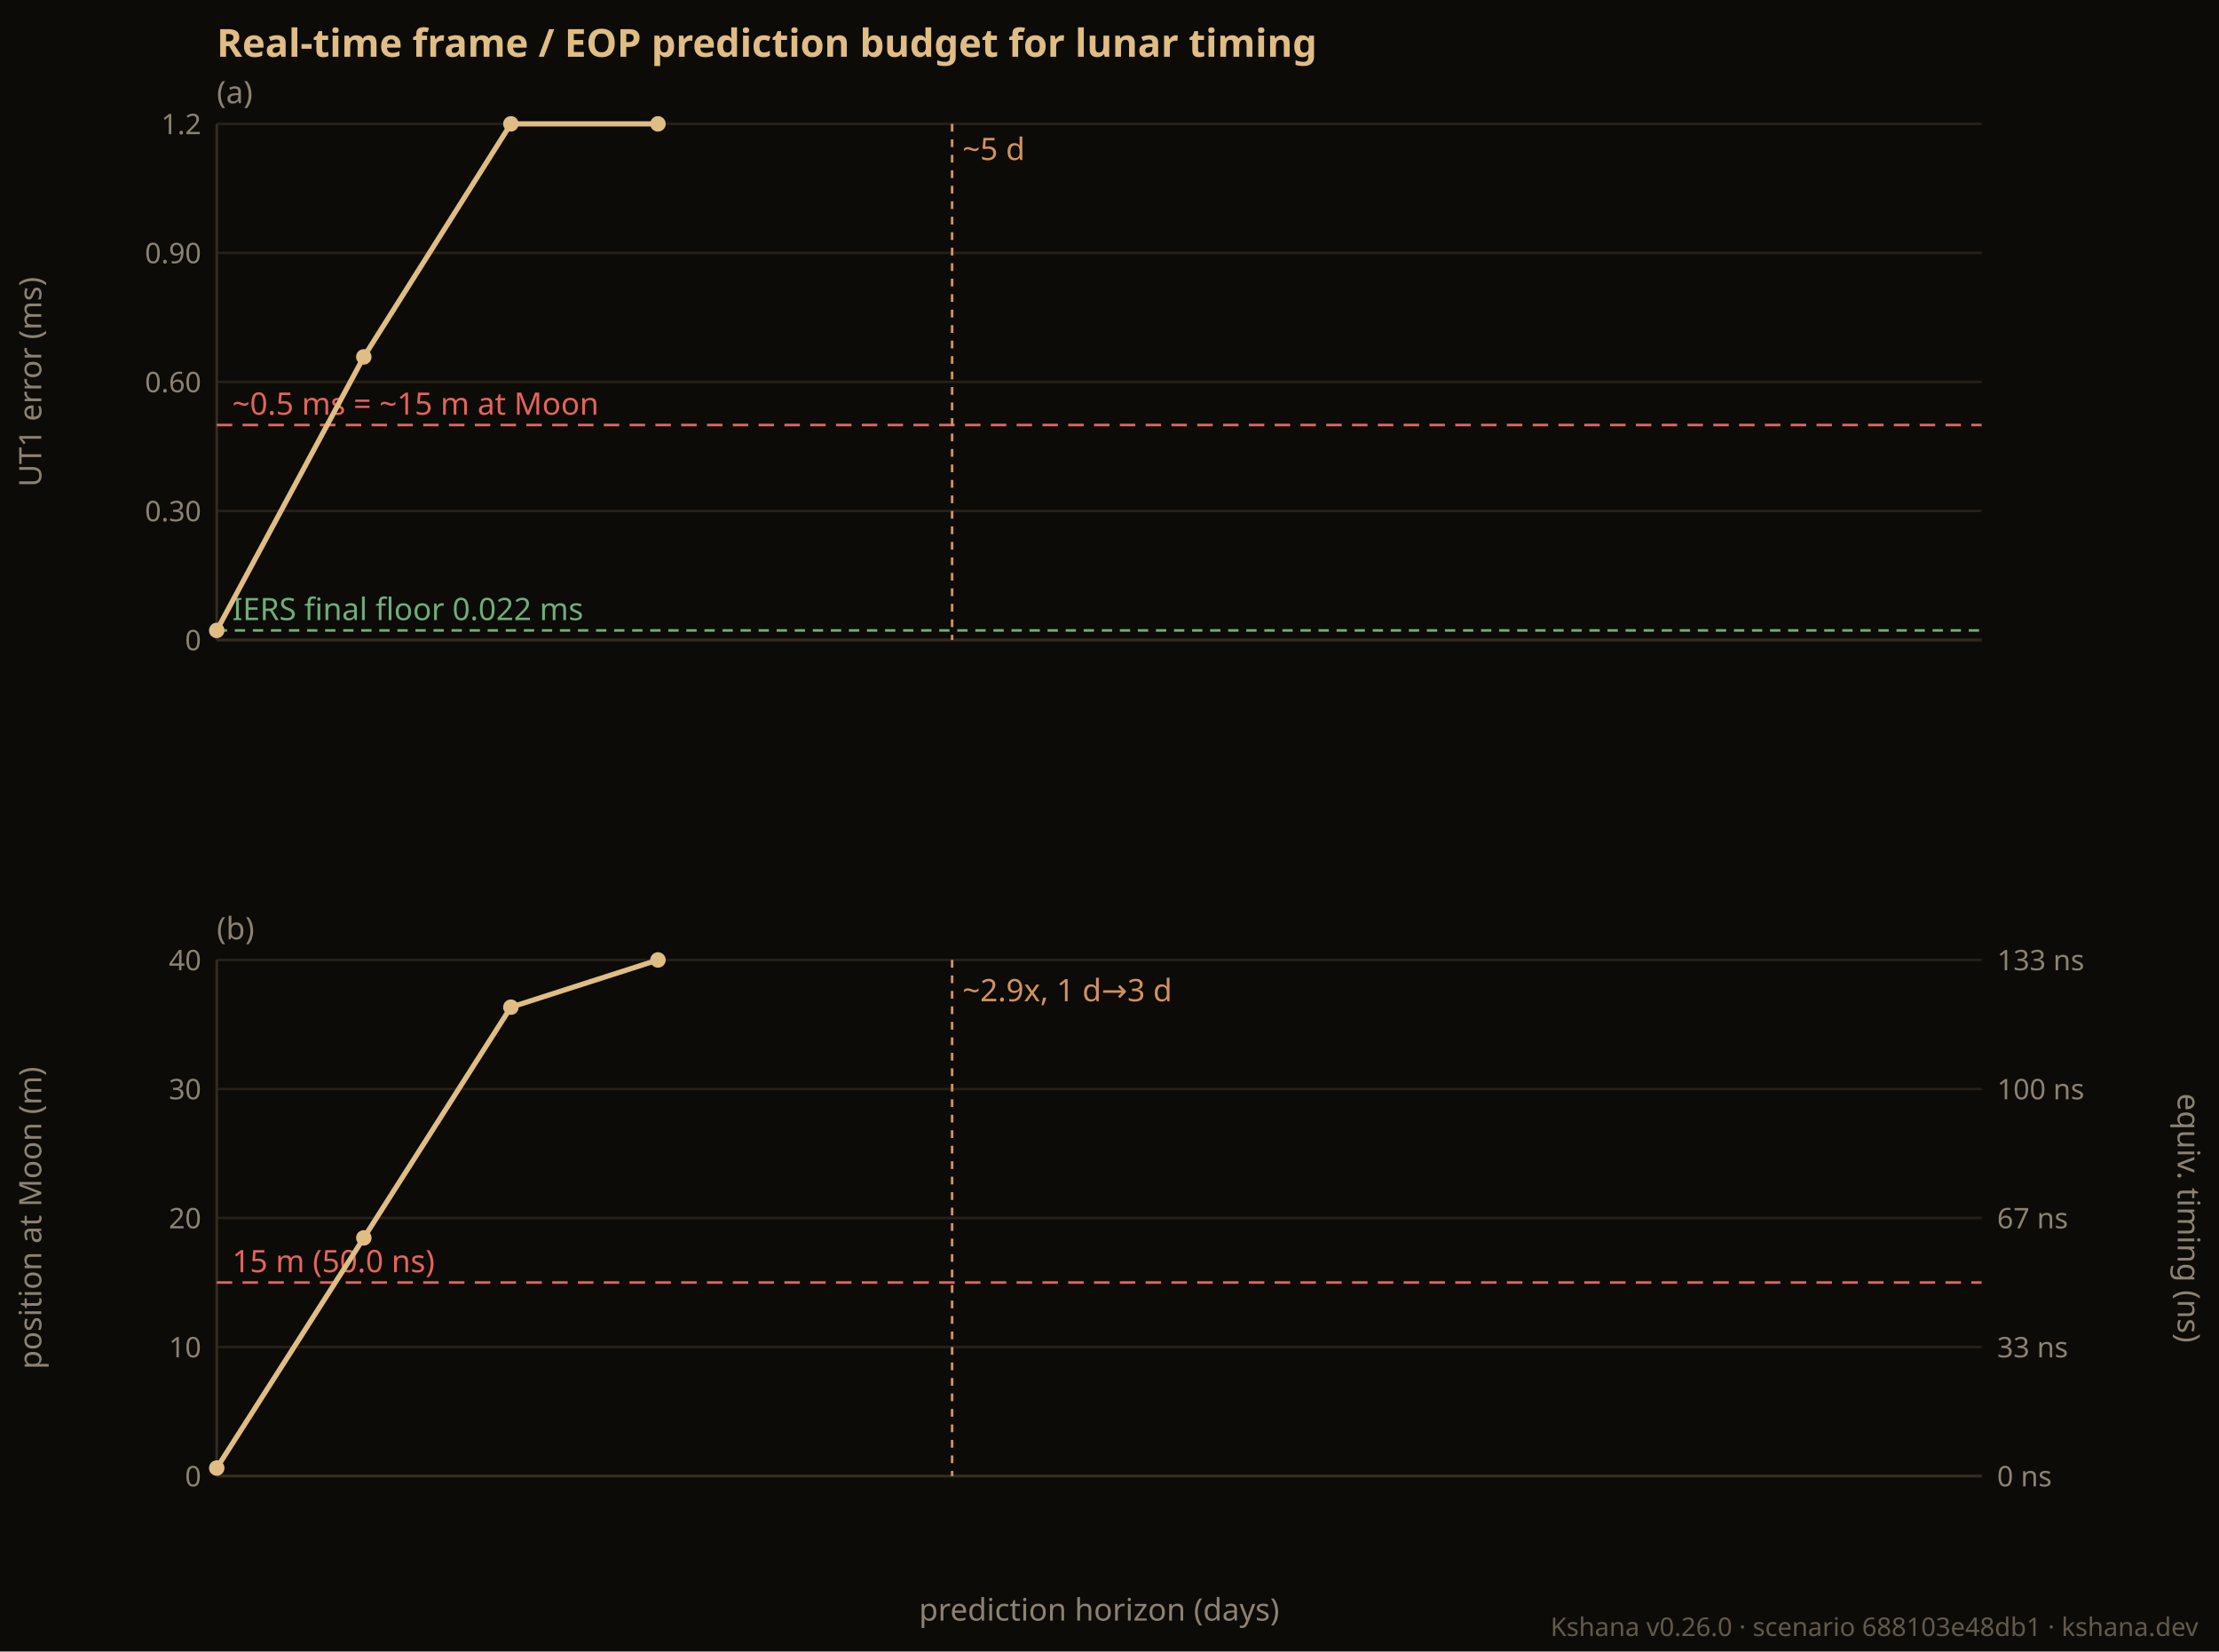
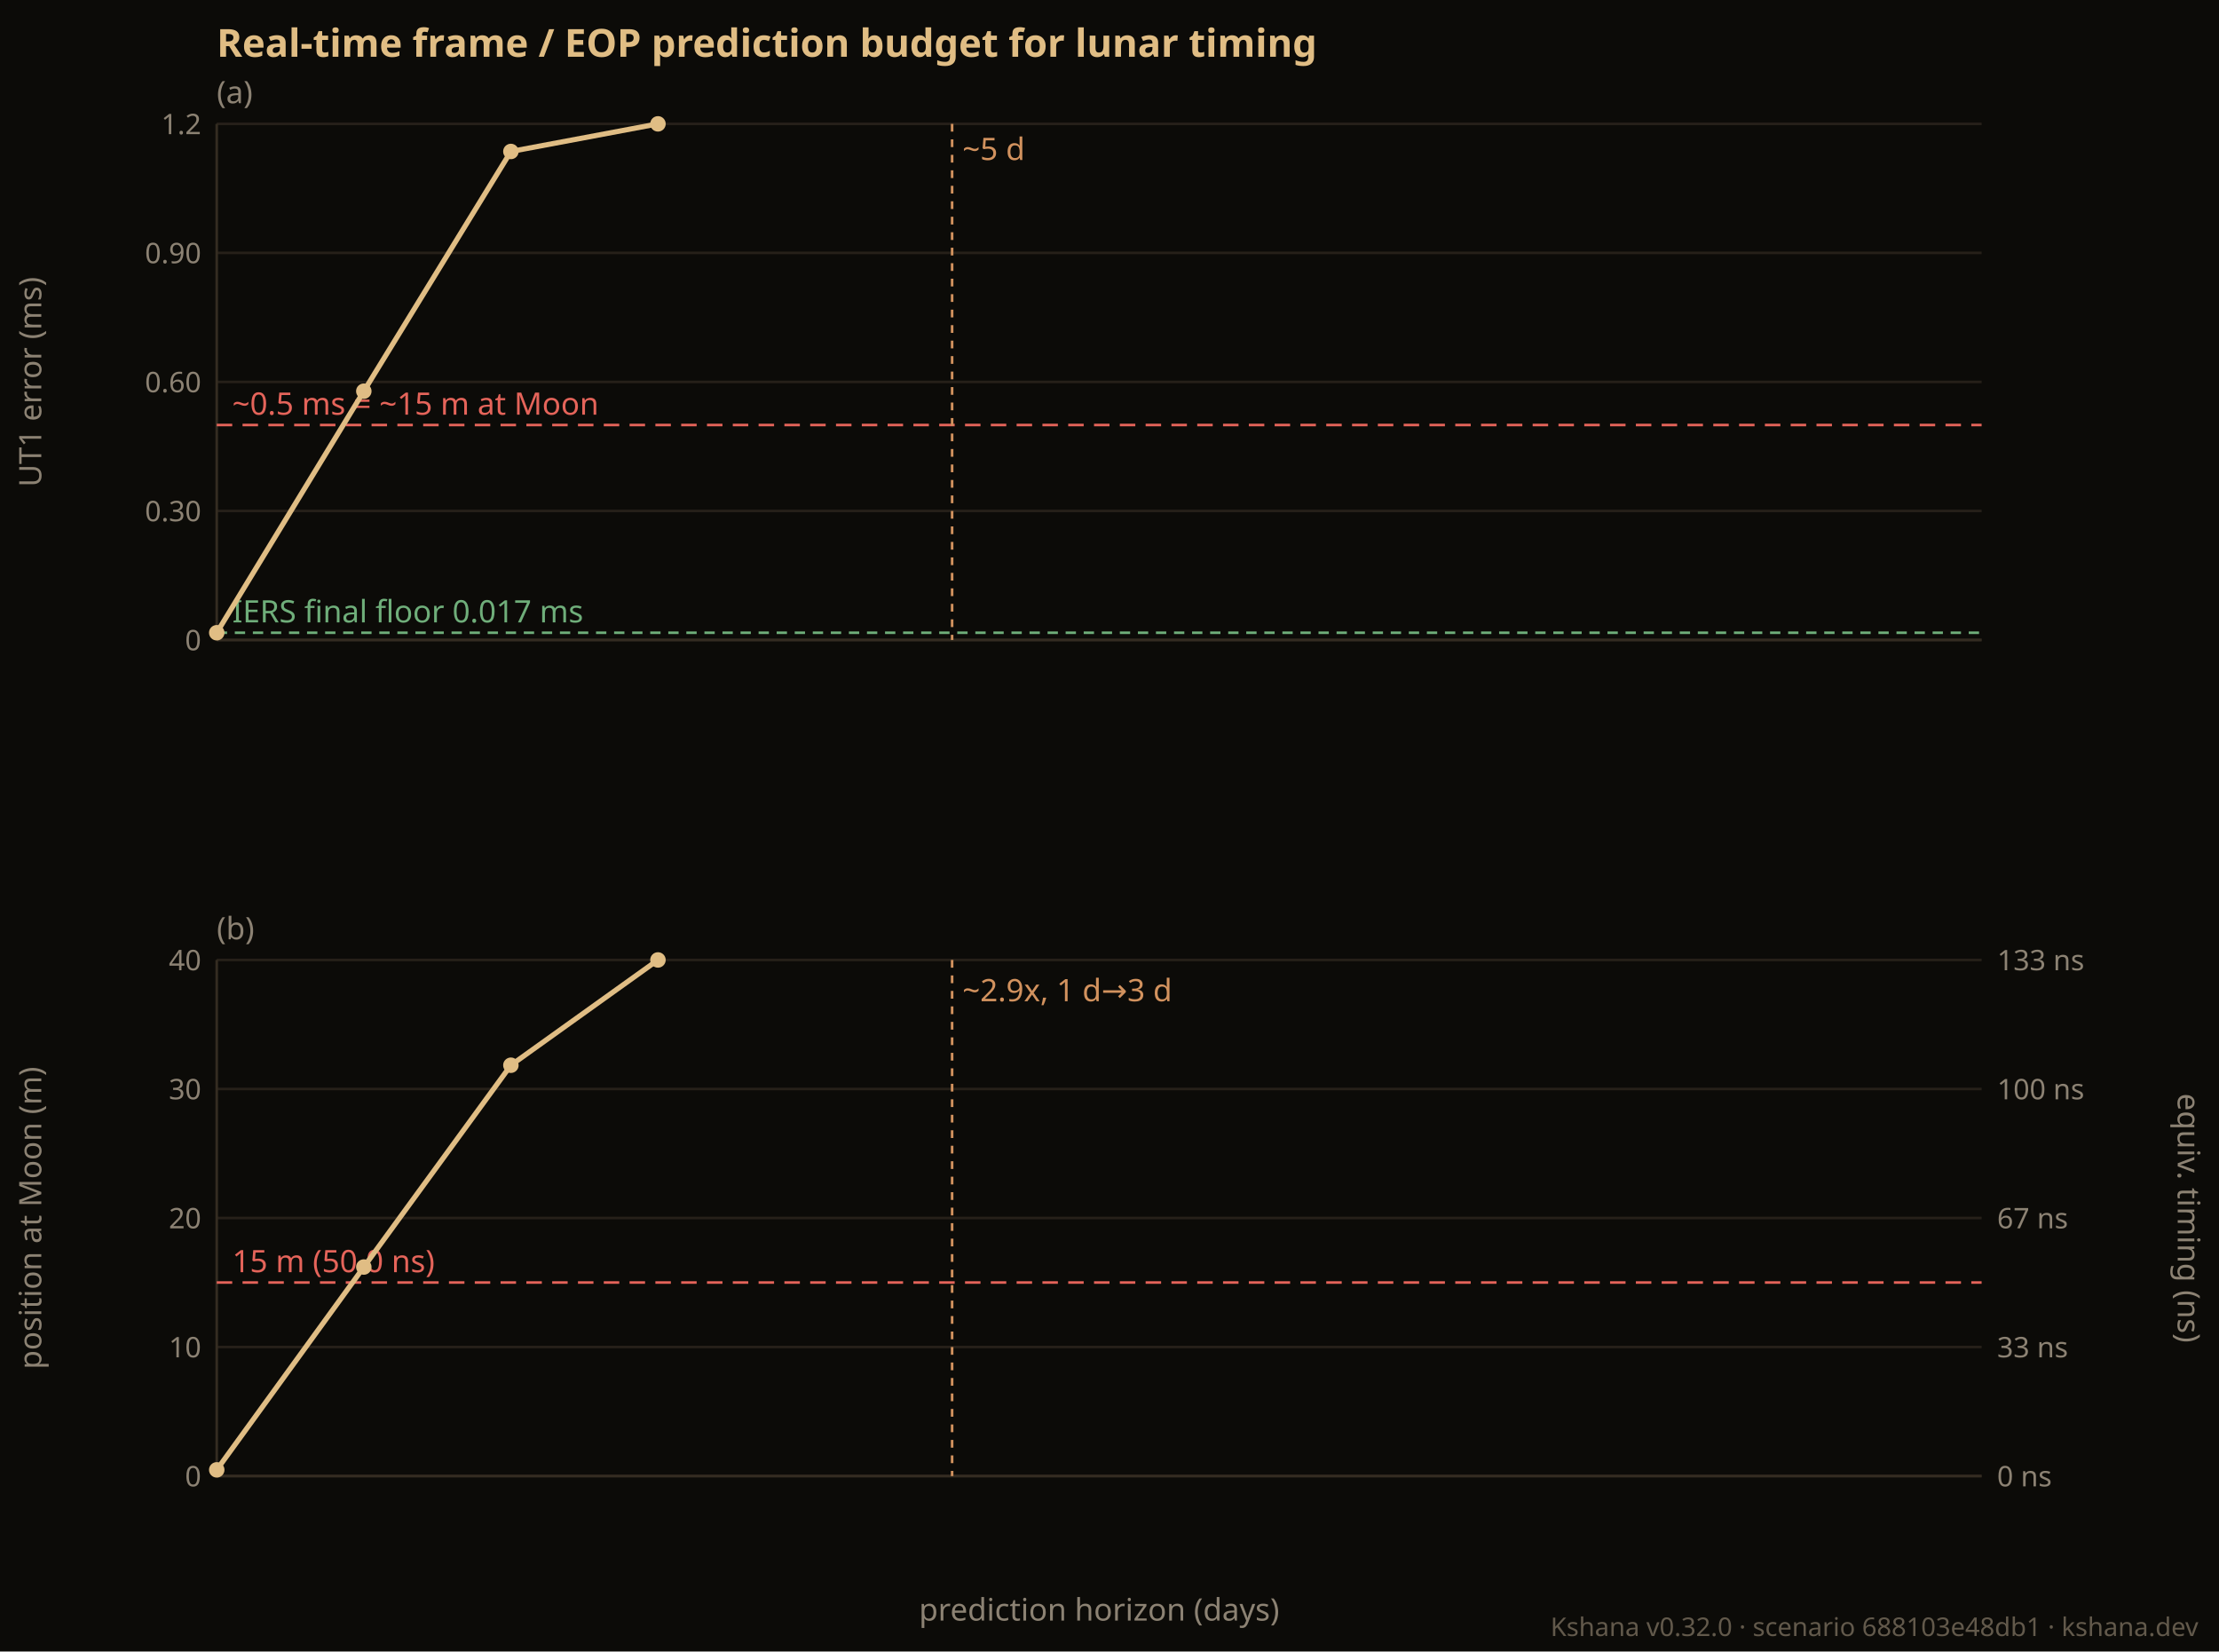
<svg xmlns="http://www.w3.org/2000/svg" width="860" height="640" font-family="sans-serif" font-size="12" fill="#bcb3a3">
  <rect width="860" height="640" fill="#0c0b08" />
  <text x="84" y="22" font-size="15" font-weight="bold" fill="#e0bd84">Real-time frame / EOP prediction budget for lunar timing</text>
  <line x1="84" y1="248.0" x2="768" y2="248.0" stroke="#262019" />
  <text x="78" y="252.0" text-anchor="end" fill="#8c8273" font-size="11">0</text>
  <line x1="84" y1="198.0" x2="768" y2="198.0" stroke="#262019" />
  <text x="78" y="202.0" text-anchor="end" fill="#8c8273" font-size="11">0.30</text>
  <line x1="84" y1="148.0" x2="768" y2="148.0" stroke="#262019" />
  <text x="78" y="152.0" text-anchor="end" fill="#8c8273" font-size="11">0.60</text>
  <line x1="84" y1="98.0" x2="768" y2="98.0" stroke="#262019" />
  <text x="78" y="102.0" text-anchor="end" fill="#8c8273" font-size="11">0.90</text>
  <line x1="84" y1="48.0" x2="768" y2="48.0" stroke="#262019" />
  <text x="78" y="52.0" text-anchor="end" fill="#8c8273" font-size="11">1.2</text>
  <text x="16" y="148.0" text-anchor="middle" fill="#8c8273" font-size="12" transform="rotate(-90 16 148.0)">UT1 error (ms)</text>
  <line x1="84" y1="48" x2="84" y2="248" stroke="#342c21" />
  <line x1="84" y1="248" x2="768" y2="248" stroke="#342c21" />
  <text x="84" y="40" fill="#8c8273">(a)</text>
-   <line x1="84" y1="244.3" x2="768" y2="244.3" stroke="#6fae7a" stroke-dasharray="4 3" />
-   <text x="90" y="240.3" fill="#6fae7a">IERS final floor 0.022 ms</text>
+   <line x1="84" y1="245.2" x2="768" y2="245.2" stroke="#6fae7a" stroke-dasharray="4 3" />
+   <text x="90" y="241.2" fill="#6fae7a">IERS final floor 0.017 ms</text>
  <line x1="84" y1="164.7" x2="768" y2="164.7" stroke="#e5645a" stroke-dasharray="6 4" />
  <text x="90" y="160.7" fill="#e5645a">~0.5 ms = ~15 m at Moon</text>
  <line x1="369.0" y1="48" x2="369.0" y2="248" stroke="#d2925e" stroke-dasharray="3 3" />
  <text x="373.0" y="62" fill="#d2925e">~5 d</text>
-   <polyline fill="none" stroke="#e0bd84" stroke-width="2" points="84.0,244.3 141.0,138.3 198.0,48.0 255.0,48.0" />
-   <circle cx="84.0" cy="244.3" r="3" fill="#e0bd84" />
-   <circle cx="141.0" cy="138.3" r="3" fill="#e0bd84" />
-   <circle cx="198.0" cy="48.0" r="3" fill="#e0bd84" />
+   <polyline fill="none" stroke="#e0bd84" stroke-width="2" points="84.0,245.2 141.0,151.6 198.0,58.7 255.0,48.0" />
+   <circle cx="84.0" cy="245.2" r="3" fill="#e0bd84" />
+   <circle cx="141.0" cy="151.6" r="3" fill="#e0bd84" />
+   <circle cx="198.0" cy="58.7" r="3" fill="#e0bd84" />
  <circle cx="255.0" cy="48.0" r="3" fill="#e0bd84" />
  <line x1="84" y1="572.0" x2="768" y2="572.0" stroke="#262019" />
  <text x="78" y="576.0" text-anchor="end" fill="#8c8273" font-size="11">0</text>
  <line x1="84" y1="522.0" x2="768" y2="522.0" stroke="#262019" />
  <text x="78" y="526.0" text-anchor="end" fill="#8c8273" font-size="11">10</text>
  <line x1="84" y1="472.0" x2="768" y2="472.0" stroke="#262019" />
  <text x="78" y="476.0" text-anchor="end" fill="#8c8273" font-size="11">20</text>
  <line x1="84" y1="422.0" x2="768" y2="422.0" stroke="#262019" />
  <text x="78" y="426.0" text-anchor="end" fill="#8c8273" font-size="11">30</text>
  <line x1="84" y1="372.0" x2="768" y2="372.0" stroke="#262019" />
  <text x="78" y="376.0" text-anchor="end" fill="#8c8273" font-size="11">40</text>
  <text x="16" y="472.0" text-anchor="middle" fill="#8c8273" font-size="12" transform="rotate(-90 16 472.0)">position at Moon (m)</text>
  <line x1="84" y1="372" x2="84" y2="572" stroke="#342c21" />
  <line x1="84" y1="572" x2="768" y2="572" stroke="#342c21" />
  <text x="84" y="364" fill="#8c8273">(b)</text>
  <text x="774" y="576.0" text-anchor="start" fill="#8c8273" font-size="11">0 ns</text>
  <text x="774" y="526.0" text-anchor="start" fill="#8c8273" font-size="11">33 ns</text>
  <text x="774" y="476.0" text-anchor="start" fill="#8c8273" font-size="11">67 ns</text>
  <text x="774" y="426.0" text-anchor="start" fill="#8c8273" font-size="11">100 ns</text>
  <text x="774" y="376.0" text-anchor="start" fill="#8c8273" font-size="11">133 ns</text>
  <text x="844" y="472.0" text-anchor="middle" fill="#8c8273" font-size="12" transform="rotate(90 844 472.0)">equiv. timing (ns)</text>
  <line x1="84" y1="497.0" x2="768" y2="497.0" stroke="#e5645a" stroke-dasharray="6 4" />
  <text x="90" y="493.0" fill="#e5645a">15 m (50.0 ns)</text>
  <line x1="369.0" y1="372" x2="369.0" y2="572" stroke="#d2925e" stroke-dasharray="3 3" />
-   <polyline fill="none" stroke="#e0bd84" stroke-width="2" points="84.0,568.9 141.0,479.7 198.0,390.3 255.0,372.0" />
-   <circle cx="84.0" cy="568.9" r="3" fill="#e0bd84" />
-   <circle cx="141.0" cy="479.7" r="3" fill="#e0bd84" />
-   <circle cx="198.0" cy="390.3" r="3" fill="#e0bd84" />
+   <polyline fill="none" stroke="#e0bd84" stroke-width="2" points="84.0,569.6 141.0,491.0 198.0,412.8 255.0,372.0" />
+   <circle cx="84.0" cy="569.6" r="3" fill="#e0bd84" />
+   <circle cx="141.0" cy="491.0" r="3" fill="#e0bd84" />
+   <circle cx="198.0" cy="412.8" r="3" fill="#e0bd84" />
  <circle cx="255.0" cy="372.0" r="3" fill="#e0bd84" />
  <text x="373.0" y="388" fill="#d2925e">~2.9x, 1 d→3 d</text>
  <text x="426" y="628" text-anchor="middle" fill="#8c8273">prediction horizon (days)</text>
-   <text x="852" y="634" text-anchor="end" fill="#62594b" font-size="10" font-family="sans-serif">Kshana v0.26.0 · scenario 688103e48db1 · kshana.dev</text>
+   <text x="852" y="634" text-anchor="end" fill="#62594b" font-size="10" font-family="sans-serif">Kshana v0.32.0 · scenario 688103e48db1 · kshana.dev</text>
</svg>
